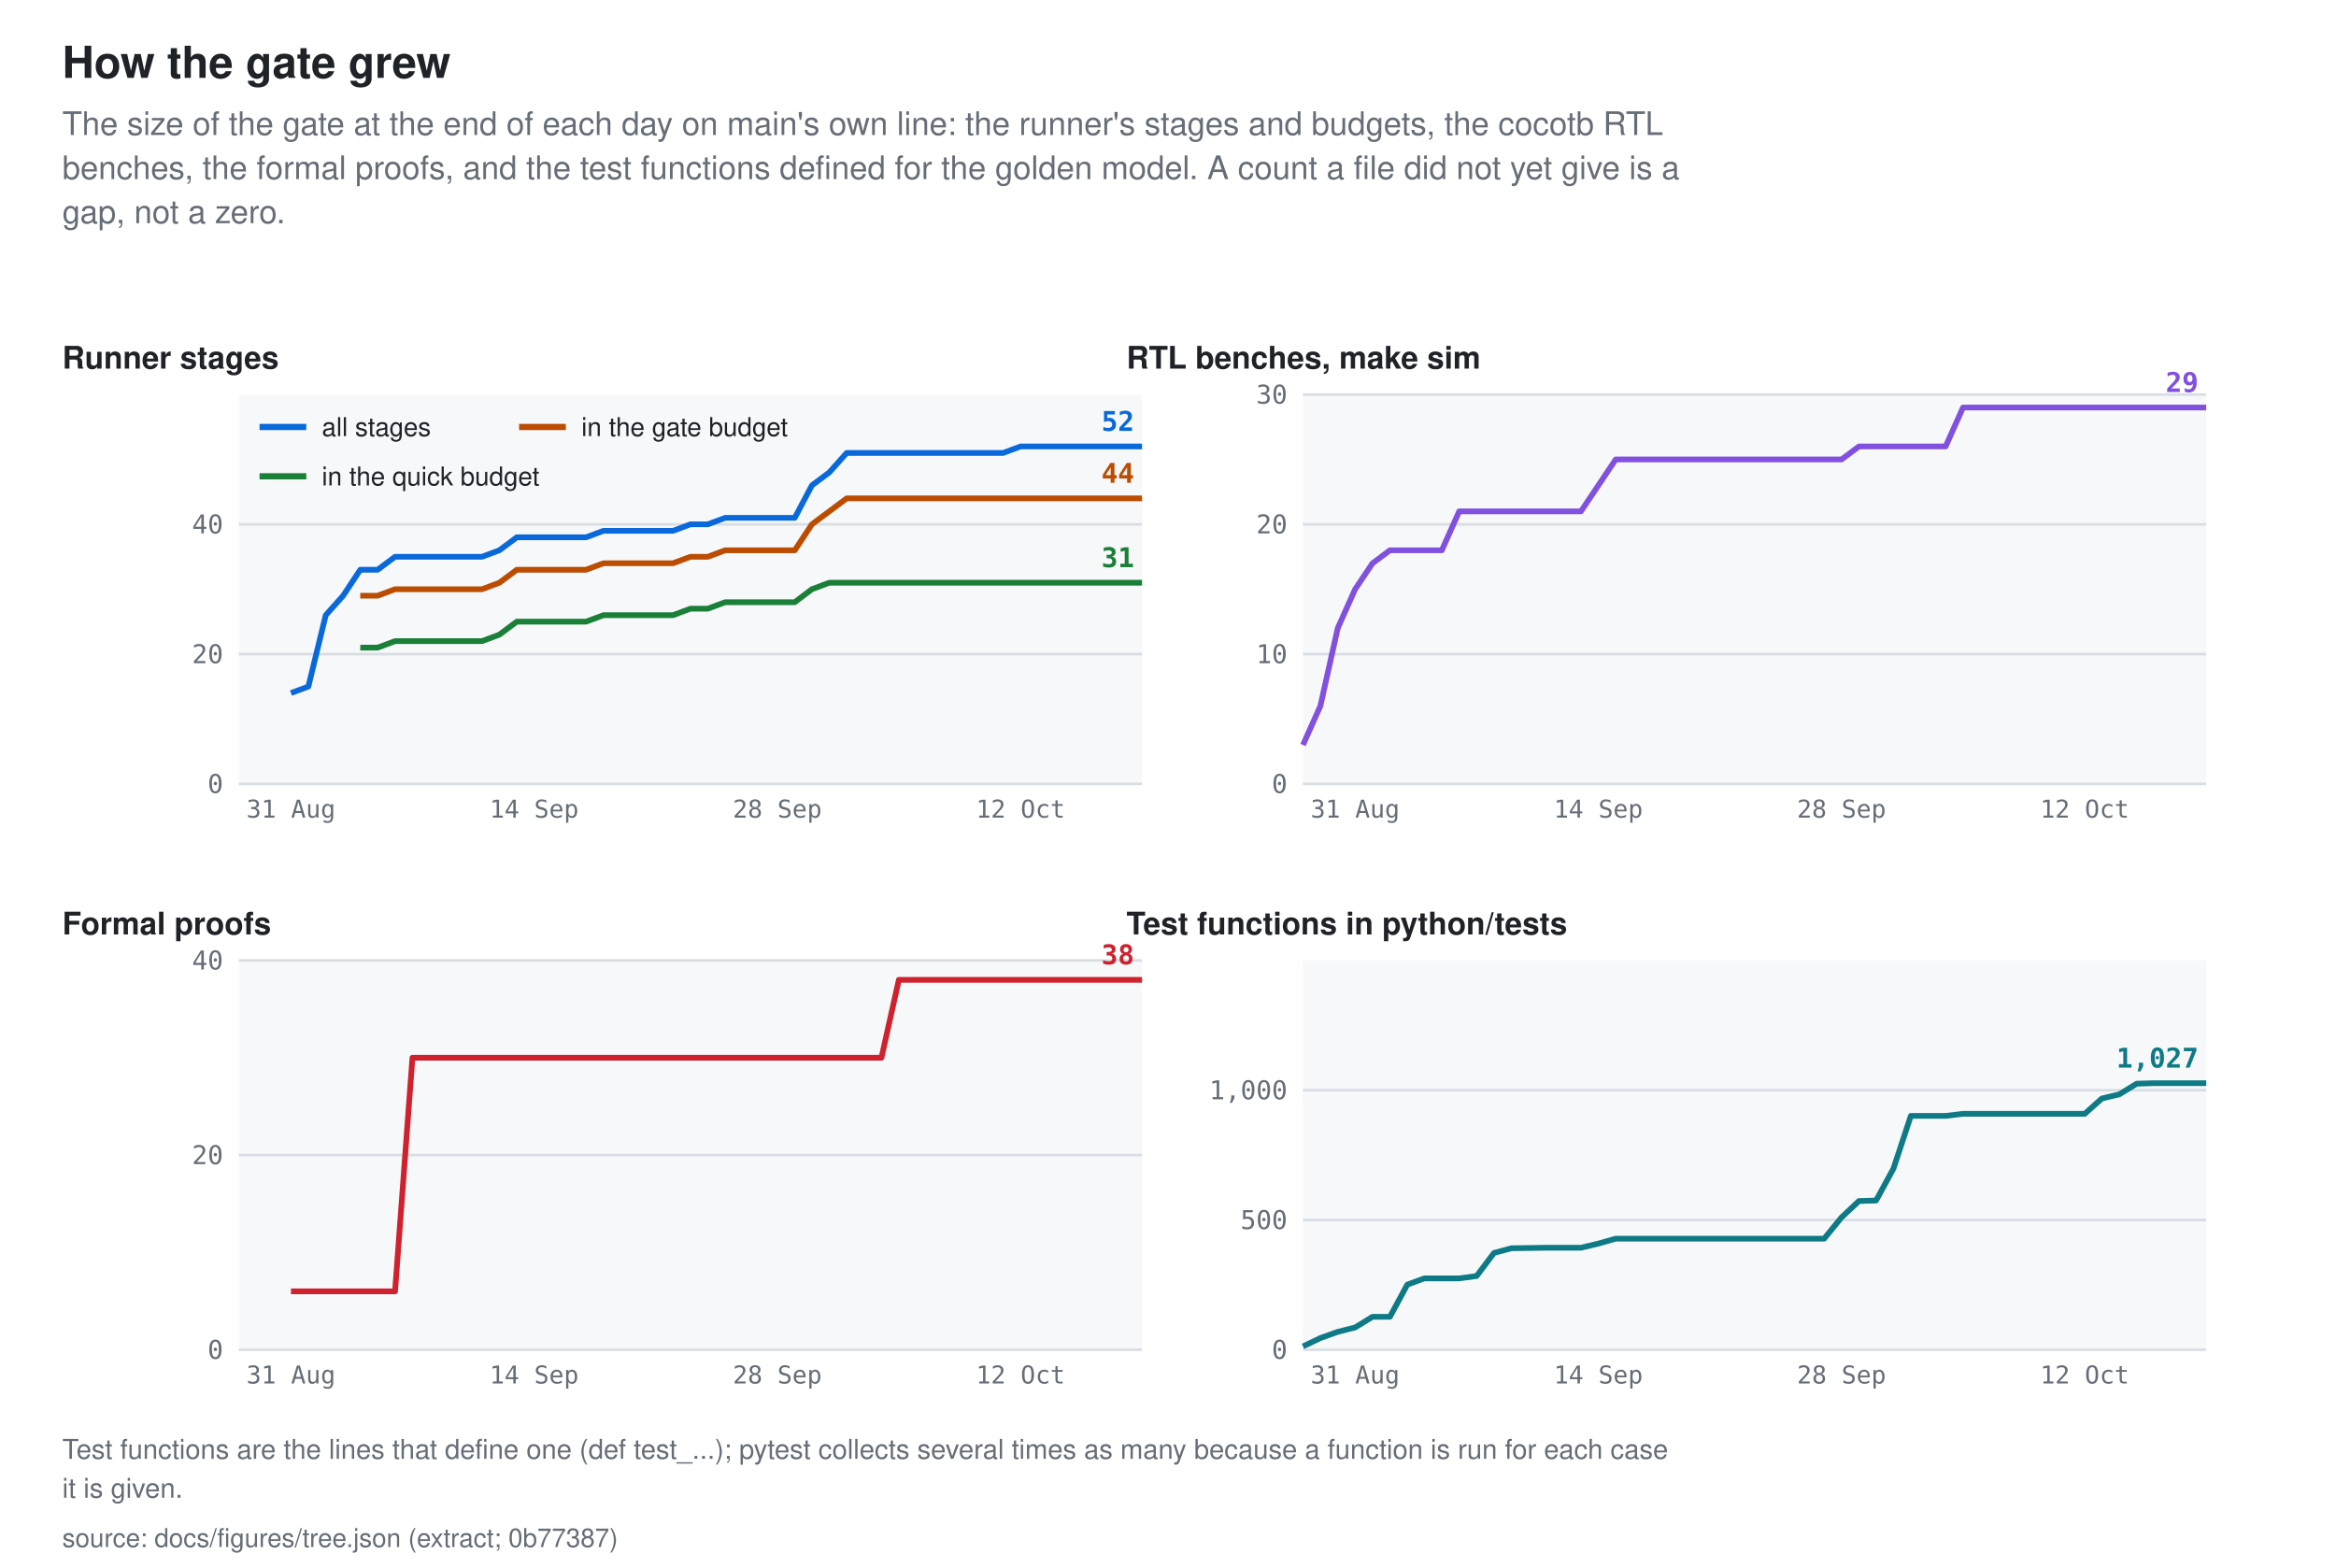
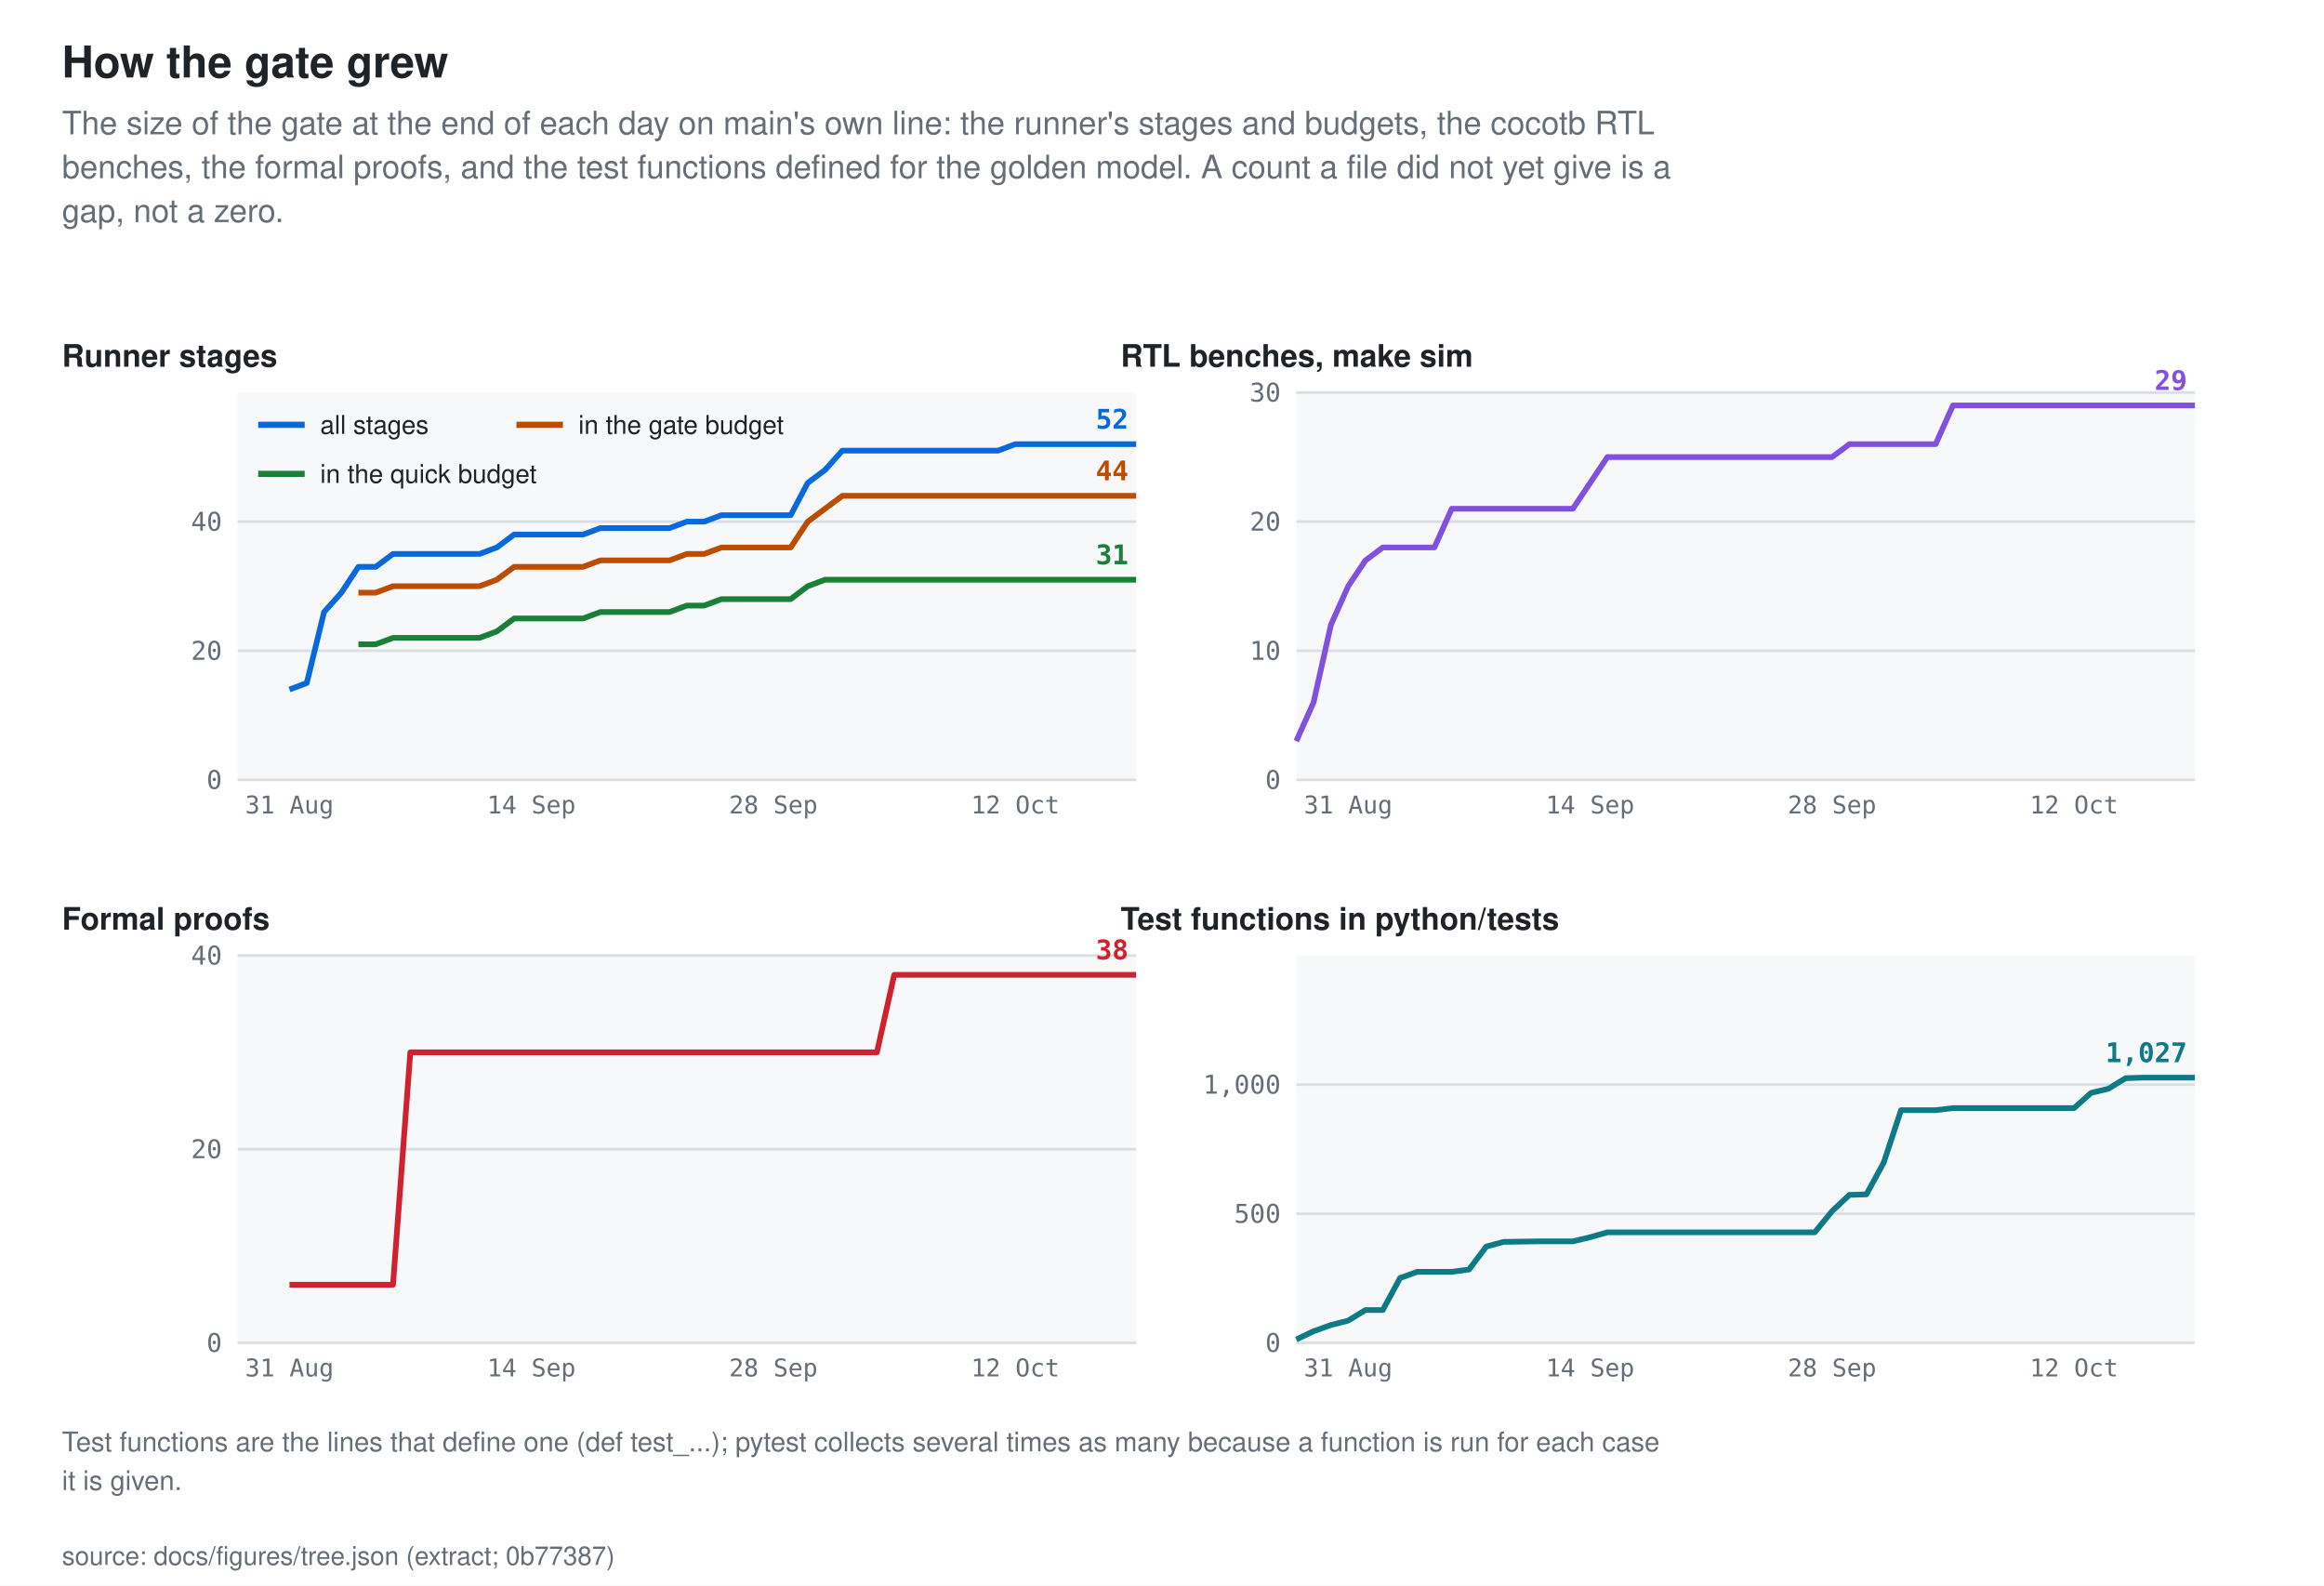
- <svg xmlns="http://www.w3.org/2000/svg" width="900" height="604" viewBox="0 0 900 604" role="img" aria-label="Four small charts over time: the verification runner's stages (52, of which 44 in the gate budget and 31 in the quick one), the RTL benches (29), the formal proofs (38) and the golden-model test functions (1,027).">
-   <rect width="900" height="604" fill="#ffffff" />
+ <svg xmlns="http://www.w3.org/2000/svg" width="900" height="614" viewBox="0 0 900 614" role="img" aria-label="Four small charts over time: the verification runner's stages (52, of which 44 in the gate budget and 31 in the quick one), the RTL benches (29), the formal proofs (38) and the golden-model test functions (1,027).">
+   <rect width="900" height="614" fill="#ffffff" />
  <text x="24.0" y="30.0" font-family="-apple-system,BlinkMacSystemFont,'Segoe UI',Helvetica,Arial,sans-serif" font-size="17" fill="#1f2328" font-weight="600">How the gate grew</text>
  <text x="24.0" y="52.0" font-family="-apple-system,BlinkMacSystemFont,'Segoe UI',Helvetica,Arial,sans-serif" font-size="12.5" fill="#656d76">The size of the gate at the end of each day on main's own line: the runner's stages and budgets, the cocotb RTL</text>
  <text x="24.0" y="69.0" font-family="-apple-system,BlinkMacSystemFont,'Segoe UI',Helvetica,Arial,sans-serif" font-size="12.5" fill="#656d76">benches, the formal proofs, and the test functions defined for the golden model. A count a file did not yet give is a</text>
  <text x="24.0" y="86.0" font-family="-apple-system,BlinkMacSystemFont,'Segoe UI',Helvetica,Arial,sans-serif" font-size="12.5" fill="#656d76">gap, not a zero.</text>
  <text x="24.0" y="142.0" font-family="-apple-system,BlinkMacSystemFont,'Segoe UI',Helvetica,Arial,sans-serif" font-size="12" fill="#1f2328" font-weight="600">Runner stages</text>
  <rect x="92.0" y="152.0" width="348.0" height="150.0" fill="#f6f8fa" />
  <line x1="92.0" y1="302.0" x2="440.0" y2="302.0" stroke="#d8dee4" stroke-width="1" />
  <text x="86.0" y="305.5" font-family="ui-monospace,SFMono-Regular,'SF Mono',Menlo,Consolas,monospace" font-size="10" fill="#656d76" text-anchor="end">0</text>
  <line x1="92.0" y1="252.0" x2="440.0" y2="252.0" stroke="#d8dee4" stroke-width="1" />
  <text x="86.0" y="255.5" font-family="ui-monospace,SFMono-Regular,'SF Mono',Menlo,Consolas,monospace" font-size="10" fill="#656d76" text-anchor="end">20</text>
  <line x1="92.0" y1="202.0" x2="440.0" y2="202.0" stroke="#d8dee4" stroke-width="1" />
  <text x="86.0" y="205.5" font-family="ui-monospace,SFMono-Regular,'SF Mono',Menlo,Consolas,monospace" font-size="10" fill="#656d76" text-anchor="end">40</text>
  <text x="112.1" y="315.0" font-family="ui-monospace,SFMono-Regular,'SF Mono',Menlo,Consolas,monospace" font-size="9.5" fill="#656d76" text-anchor="middle">31 Aug</text>
  <text x="205.8" y="315.0" font-family="ui-monospace,SFMono-Regular,'SF Mono',Menlo,Consolas,monospace" font-size="9.5" fill="#656d76" text-anchor="middle">14 Sep</text>
  <text x="299.5" y="315.0" font-family="ui-monospace,SFMono-Regular,'SF Mono',Menlo,Consolas,monospace" font-size="9.5" fill="#656d76" text-anchor="middle">28 Sep</text>
  <text x="393.2" y="315.0" font-family="ui-monospace,SFMono-Regular,'SF Mono',Menlo,Consolas,monospace" font-size="9.5" fill="#656d76" text-anchor="middle">12 Oct</text>
  <path d="M112.1,267.0 L118.8,264.5 L125.5,237.0 L132.2,229.5 L138.8,219.5 L145.5,219.5 L152.2,214.5 L158.9,214.5 L165.6,214.5 L172.3,214.5 L179.0,214.5 L185.7,214.5 L192.4,212.0 L199.1,207.0 L205.8,207.0 L212.5,207.0 L219.2,207.0 L225.8,207.0 L232.5,204.5 L239.2,204.5 L245.9,204.5 L252.6,204.5 L259.3,204.5 L266.0,202.0 L272.7,202.0 L279.4,199.5 L286.1,199.5 L292.8,199.5 L299.5,199.5 L306.2,199.5 L312.8,187.0 L319.5,182.0 L326.2,174.5 L332.9,174.5 L339.6,174.5 L346.3,174.5 L353.0,174.5 L359.7,174.5 L366.4,174.5 L373.1,174.5 L379.8,174.5 L386.5,174.5 L393.2,172.0 L399.8,172.0 L406.5,172.0 L413.2,172.0 L419.9,172.0 L426.6,172.0 L433.3,172.0 L440.0,172.0" fill="none" stroke="#0969da" stroke-width="2.2" stroke-linejoin="round" />
  <text x="437.0" y="166.0" font-family="ui-monospace,SFMono-Regular,'SF Mono',Menlo,Consolas,monospace" font-size="10.5" fill="#0969da" font-weight="600" text-anchor="end">52</text>
  <path d="M138.8,229.5 L145.5,229.5 L152.2,227.0 L158.9,227.0 L165.6,227.0 L172.3,227.0 L179.0,227.0 L185.7,227.0 L192.4,224.5 L199.1,219.5 L205.8,219.5 L212.5,219.5 L219.2,219.5 L225.8,219.5 L232.5,217.0 L239.2,217.0 L245.9,217.0 L252.6,217.0 L259.3,217.0 L266.0,214.5 L272.7,214.5 L279.4,212.0 L286.1,212.0 L292.8,212.0 L299.5,212.0 L306.2,212.0 L312.8,202.0 L319.5,197.0 L326.2,192.0 L332.9,192.0 L339.6,192.0 L346.3,192.0 L353.0,192.0 L359.7,192.0 L366.4,192.0 L373.1,192.0 L379.8,192.0 L386.5,192.0 L393.2,192.0 L399.8,192.0 L406.5,192.0 L413.2,192.0 L419.9,192.0 L426.6,192.0 L433.3,192.0 L440.0,192.0" fill="none" stroke="#bc4c00" stroke-width="2.2" stroke-linejoin="round" />
  <text x="437.0" y="186.0" font-family="ui-monospace,SFMono-Regular,'SF Mono',Menlo,Consolas,monospace" font-size="10.5" fill="#bc4c00" font-weight="600" text-anchor="end">44</text>
  <path d="M138.8,249.5 L145.5,249.5 L152.2,247.0 L158.9,247.0 L165.6,247.0 L172.3,247.0 L179.0,247.0 L185.7,247.0 L192.4,244.5 L199.1,239.5 L205.8,239.5 L212.5,239.5 L219.2,239.5 L225.8,239.5 L232.5,237.0 L239.2,237.0 L245.9,237.0 L252.6,237.0 L259.3,237.0 L266.0,234.5 L272.7,234.5 L279.4,232.0 L286.1,232.0 L292.8,232.0 L299.5,232.0 L306.2,232.0 L312.8,227.0 L319.5,224.5 L326.2,224.5 L332.9,224.5 L339.6,224.5 L346.3,224.5 L353.0,224.5 L359.7,224.5 L366.4,224.5 L373.1,224.5 L379.8,224.5 L386.5,224.5 L393.2,224.5 L399.8,224.5 L406.5,224.5 L413.2,224.5 L419.9,224.5 L426.6,224.5 L433.3,224.5 L440.0,224.5" fill="none" stroke="#1a7f37" stroke-width="2.2" stroke-linejoin="round" />
  <text x="437.0" y="218.5" font-family="ui-monospace,SFMono-Regular,'SF Mono',Menlo,Consolas,monospace" font-size="10.5" fill="#1a7f37" font-weight="600" text-anchor="end">31</text>
  <line x1="100.0" y1="164.5" x2="118.0" y2="164.5" stroke="#0969da" stroke-width="2.4" />
  <text x="124.0" y="168.0" font-family="-apple-system,BlinkMacSystemFont,'Segoe UI',Helvetica,Arial,sans-serif" font-size="10" fill="#1f2328">all stages</text>
  <line x1="200.0" y1="164.5" x2="218.0" y2="164.5" stroke="#bc4c00" stroke-width="2.4" />
  <text x="224.0" y="168.0" font-family="-apple-system,BlinkMacSystemFont,'Segoe UI',Helvetica,Arial,sans-serif" font-size="10" fill="#1f2328">in the gate budget</text>
  <line x1="100.0" y1="183.5" x2="118.0" y2="183.5" stroke="#1a7f37" stroke-width="2.4" />
  <text x="124.0" y="187.0" font-family="-apple-system,BlinkMacSystemFont,'Segoe UI',Helvetica,Arial,sans-serif" font-size="10" fill="#1f2328">in the quick budget</text>
  <text x="434.0" y="142.0" font-family="-apple-system,BlinkMacSystemFont,'Segoe UI',Helvetica,Arial,sans-serif" font-size="12" fill="#1f2328" font-weight="600">RTL benches, make sim</text>
  <rect x="502.0" y="152.0" width="348.0" height="150.0" fill="#f6f8fa" />
  <line x1="502.0" y1="302.0" x2="850.0" y2="302.0" stroke="#d8dee4" stroke-width="1" />
  <text x="496.0" y="305.5" font-family="ui-monospace,SFMono-Regular,'SF Mono',Menlo,Consolas,monospace" font-size="10" fill="#656d76" text-anchor="end">0</text>
  <line x1="502.0" y1="252.0" x2="850.0" y2="252.0" stroke="#d8dee4" stroke-width="1" />
  <text x="496.0" y="255.5" font-family="ui-monospace,SFMono-Regular,'SF Mono',Menlo,Consolas,monospace" font-size="10" fill="#656d76" text-anchor="end">10</text>
  <line x1="502.0" y1="202.0" x2="850.0" y2="202.0" stroke="#d8dee4" stroke-width="1" />
  <text x="496.0" y="205.5" font-family="ui-monospace,SFMono-Regular,'SF Mono',Menlo,Consolas,monospace" font-size="10" fill="#656d76" text-anchor="end">20</text>
  <line x1="502.0" y1="152.0" x2="850.0" y2="152.0" stroke="#d8dee4" stroke-width="1" />
  <text x="496.0" y="155.5" font-family="ui-monospace,SFMono-Regular,'SF Mono',Menlo,Consolas,monospace" font-size="10" fill="#656d76" text-anchor="end">30</text>
  <text x="522.1" y="315.0" font-family="ui-monospace,SFMono-Regular,'SF Mono',Menlo,Consolas,monospace" font-size="9.5" fill="#656d76" text-anchor="middle">31 Aug</text>
  <text x="615.8" y="315.0" font-family="ui-monospace,SFMono-Regular,'SF Mono',Menlo,Consolas,monospace" font-size="9.5" fill="#656d76" text-anchor="middle">14 Sep</text>
  <text x="709.5" y="315.0" font-family="ui-monospace,SFMono-Regular,'SF Mono',Menlo,Consolas,monospace" font-size="9.5" fill="#656d76" text-anchor="middle">28 Sep</text>
  <text x="803.2" y="315.0" font-family="ui-monospace,SFMono-Regular,'SF Mono',Menlo,Consolas,monospace" font-size="9.5" fill="#656d76" text-anchor="middle">12 Oct</text>
  <path d="M502.0,287.0 L508.7,272.0 L515.4,242.0 L522.1,227.0 L528.8,217.0 L535.5,212.0 L542.2,212.0 L548.8,212.0 L555.5,212.0 L562.2,197.0 L568.9,197.0 L575.6,197.0 L582.3,197.0 L589.0,197.0 L595.7,197.0 L602.4,197.0 L609.1,197.0 L615.8,187.0 L622.5,177.0 L629.2,177.0 L635.8,177.0 L642.5,177.0 L649.2,177.0 L655.9,177.0 L662.6,177.0 L669.3,177.0 L676.0,177.0 L682.7,177.0 L689.4,177.0 L696.1,177.0 L702.8,177.0 L709.5,177.0 L716.2,172.0 L722.8,172.0 L729.5,172.0 L736.2,172.0 L742.9,172.0 L749.6,172.0 L756.3,157.0 L763.0,157.0 L769.7,157.0 L776.4,157.0 L783.1,157.0 L789.8,157.0 L796.5,157.0 L803.2,157.0 L809.8,157.0 L816.5,157.0 L823.2,157.0 L829.9,157.0 L836.6,157.0 L843.3,157.0 L850.0,157.0" fill="none" stroke="#8250df" stroke-width="2.2" stroke-linejoin="round" />
  <text x="847.0" y="151.0" font-family="ui-monospace,SFMono-Regular,'SF Mono',Menlo,Consolas,monospace" font-size="10.5" fill="#8250df" font-weight="600" text-anchor="end">29</text>
  <text x="24.0" y="360.0" font-family="-apple-system,BlinkMacSystemFont,'Segoe UI',Helvetica,Arial,sans-serif" font-size="12" fill="#1f2328" font-weight="600">Formal proofs</text>
  <rect x="92.0" y="370.0" width="348.0" height="150.0" fill="#f6f8fa" />
  <line x1="92.0" y1="520.0" x2="440.0" y2="520.0" stroke="#d8dee4" stroke-width="1" />
  <text x="86.0" y="523.5" font-family="ui-monospace,SFMono-Regular,'SF Mono',Menlo,Consolas,monospace" font-size="10" fill="#656d76" text-anchor="end">0</text>
  <line x1="92.0" y1="445.0" x2="440.0" y2="445.0" stroke="#d8dee4" stroke-width="1" />
  <text x="86.0" y="448.5" font-family="ui-monospace,SFMono-Regular,'SF Mono',Menlo,Consolas,monospace" font-size="10" fill="#656d76" text-anchor="end">20</text>
  <line x1="92.0" y1="370.0" x2="440.0" y2="370.0" stroke="#d8dee4" stroke-width="1" />
  <text x="86.0" y="373.5" font-family="ui-monospace,SFMono-Regular,'SF Mono',Menlo,Consolas,monospace" font-size="10" fill="#656d76" text-anchor="end">40</text>
  <text x="112.1" y="533.0" font-family="ui-monospace,SFMono-Regular,'SF Mono',Menlo,Consolas,monospace" font-size="9.5" fill="#656d76" text-anchor="middle">31 Aug</text>
  <text x="205.8" y="533.0" font-family="ui-monospace,SFMono-Regular,'SF Mono',Menlo,Consolas,monospace" font-size="9.5" fill="#656d76" text-anchor="middle">14 Sep</text>
  <text x="299.5" y="533.0" font-family="ui-monospace,SFMono-Regular,'SF Mono',Menlo,Consolas,monospace" font-size="9.5" fill="#656d76" text-anchor="middle">28 Sep</text>
  <text x="393.2" y="533.0" font-family="ui-monospace,SFMono-Regular,'SF Mono',Menlo,Consolas,monospace" font-size="9.5" fill="#656d76" text-anchor="middle">12 Oct</text>
  <path d="M112.1,497.5 L118.8,497.5 L125.5,497.5 L132.2,497.5 L138.8,497.5 L145.5,497.5 L152.2,497.5 L158.9,407.5 L165.6,407.5 L172.3,407.5 L179.0,407.5 L185.7,407.5 L192.4,407.5 L199.1,407.5 L205.8,407.5 L212.5,407.5 L219.2,407.5 L225.8,407.5 L232.5,407.5 L239.2,407.5 L245.9,407.5 L252.6,407.5 L259.3,407.5 L266.0,407.5 L272.7,407.5 L279.4,407.5 L286.1,407.5 L292.8,407.5 L299.5,407.5 L306.2,407.5 L312.8,407.5 L319.5,407.5 L326.2,407.5 L332.9,407.5 L339.6,407.5 L346.3,377.5 L353.0,377.5 L359.7,377.5 L366.4,377.5 L373.1,377.5 L379.8,377.5 L386.5,377.5 L393.2,377.5 L399.8,377.5 L406.5,377.5 L413.2,377.5 L419.9,377.5 L426.6,377.5 L433.3,377.5 L440.0,377.5" fill="none" stroke="#cf222e" stroke-width="2.2" stroke-linejoin="round" />
  <text x="437.0" y="371.5" font-family="ui-monospace,SFMono-Regular,'SF Mono',Menlo,Consolas,monospace" font-size="10.5" fill="#cf222e" font-weight="600" text-anchor="end">38</text>
  <text x="434.0" y="360.0" font-family="-apple-system,BlinkMacSystemFont,'Segoe UI',Helvetica,Arial,sans-serif" font-size="12" fill="#1f2328" font-weight="600">Test functions in python/tests</text>
  <rect x="502.0" y="370.0" width="348.0" height="150.0" fill="#f6f8fa" />
  <line x1="502.0" y1="520.0" x2="850.0" y2="520.0" stroke="#d8dee4" stroke-width="1" />
  <text x="496.0" y="523.5" font-family="ui-monospace,SFMono-Regular,'SF Mono',Menlo,Consolas,monospace" font-size="10" fill="#656d76" text-anchor="end">0</text>
  <line x1="502.0" y1="470.0" x2="850.0" y2="470.0" stroke="#d8dee4" stroke-width="1" />
  <text x="496.0" y="473.5" font-family="ui-monospace,SFMono-Regular,'SF Mono',Menlo,Consolas,monospace" font-size="10" fill="#656d76" text-anchor="end">500</text>
  <line x1="502.0" y1="420.0" x2="850.0" y2="420.0" stroke="#d8dee4" stroke-width="1" />
  <text x="496.0" y="423.5" font-family="ui-monospace,SFMono-Regular,'SF Mono',Menlo,Consolas,monospace" font-size="10" fill="#656d76" text-anchor="end">1,000</text>
  <text x="522.1" y="533.0" font-family="ui-monospace,SFMono-Regular,'SF Mono',Menlo,Consolas,monospace" font-size="9.5" fill="#656d76" text-anchor="middle">31 Aug</text>
  <text x="615.8" y="533.0" font-family="ui-monospace,SFMono-Regular,'SF Mono',Menlo,Consolas,monospace" font-size="9.5" fill="#656d76" text-anchor="middle">14 Sep</text>
  <text x="709.5" y="533.0" font-family="ui-monospace,SFMono-Regular,'SF Mono',Menlo,Consolas,monospace" font-size="9.5" fill="#656d76" text-anchor="middle">28 Sep</text>
  <text x="803.2" y="533.0" font-family="ui-monospace,SFMono-Regular,'SF Mono',Menlo,Consolas,monospace" font-size="9.5" fill="#656d76" text-anchor="middle">12 Oct</text>
  <path d="M502.0,518.7 L508.7,515.5 L515.4,513.1 L522.1,511.4 L528.8,507.3 L535.5,507.3 L542.2,494.9 L548.8,492.5 L555.5,492.5 L562.2,492.5 L568.9,491.6 L575.6,482.7 L582.3,480.9 L589.0,480.8 L595.7,480.7 L602.4,480.7 L609.1,480.7 L615.8,479.1 L622.5,477.2 L629.2,477.2 L635.8,477.2 L642.5,477.2 L649.2,477.2 L655.9,477.2 L662.6,477.2 L669.3,477.2 L676.0,477.2 L682.7,477.2 L689.4,477.2 L696.1,477.2 L702.8,477.2 L709.5,469.0 L716.2,462.7 L722.8,462.5 L729.5,450.2 L736.2,429.9 L742.9,429.9 L749.6,429.9 L756.3,429.1 L763.0,429.1 L769.7,429.1 L776.4,429.1 L783.1,429.1 L789.8,429.1 L796.5,429.1 L803.2,429.1 L809.8,423.2 L816.5,421.6 L823.2,417.5 L829.9,417.3 L836.6,417.3 L843.3,417.3 L850.0,417.3" fill="none" stroke="#0e7a86" stroke-width="2.2" stroke-linejoin="round" />
  <text x="847.0" y="411.3" font-family="ui-monospace,SFMono-Regular,'SF Mono',Menlo,Consolas,monospace" font-size="10.5" fill="#0e7a86" font-weight="600" text-anchor="end">1,027</text>
  <text x="24.0" y="562.0" font-family="-apple-system,BlinkMacSystemFont,'Segoe UI',Helvetica,Arial,sans-serif" font-size="10.5" fill="#656d76">Test functions are the lines that define one (def test_...); pytest collects several times as many because a function is run for each case</text>
  <text x="24.0" y="577.0" font-family="-apple-system,BlinkMacSystemFont,'Segoe UI',Helvetica,Arial,sans-serif" font-size="10.5" fill="#656d76">it is given.</text>
-   <text x="24.0" y="596.0" font-family="-apple-system,BlinkMacSystemFont,'Segoe UI',Helvetica,Arial,sans-serif" font-size="10" fill="#656d76">source: docs/figures/tree.json (extract; 0b77387)</text>
+   <text x="24.0" y="606.0" font-family="-apple-system,BlinkMacSystemFont,'Segoe UI',Helvetica,Arial,sans-serif" font-size="10" fill="#656d76">source: docs/figures/tree.json (extract; 0b77387)</text>
</svg>
